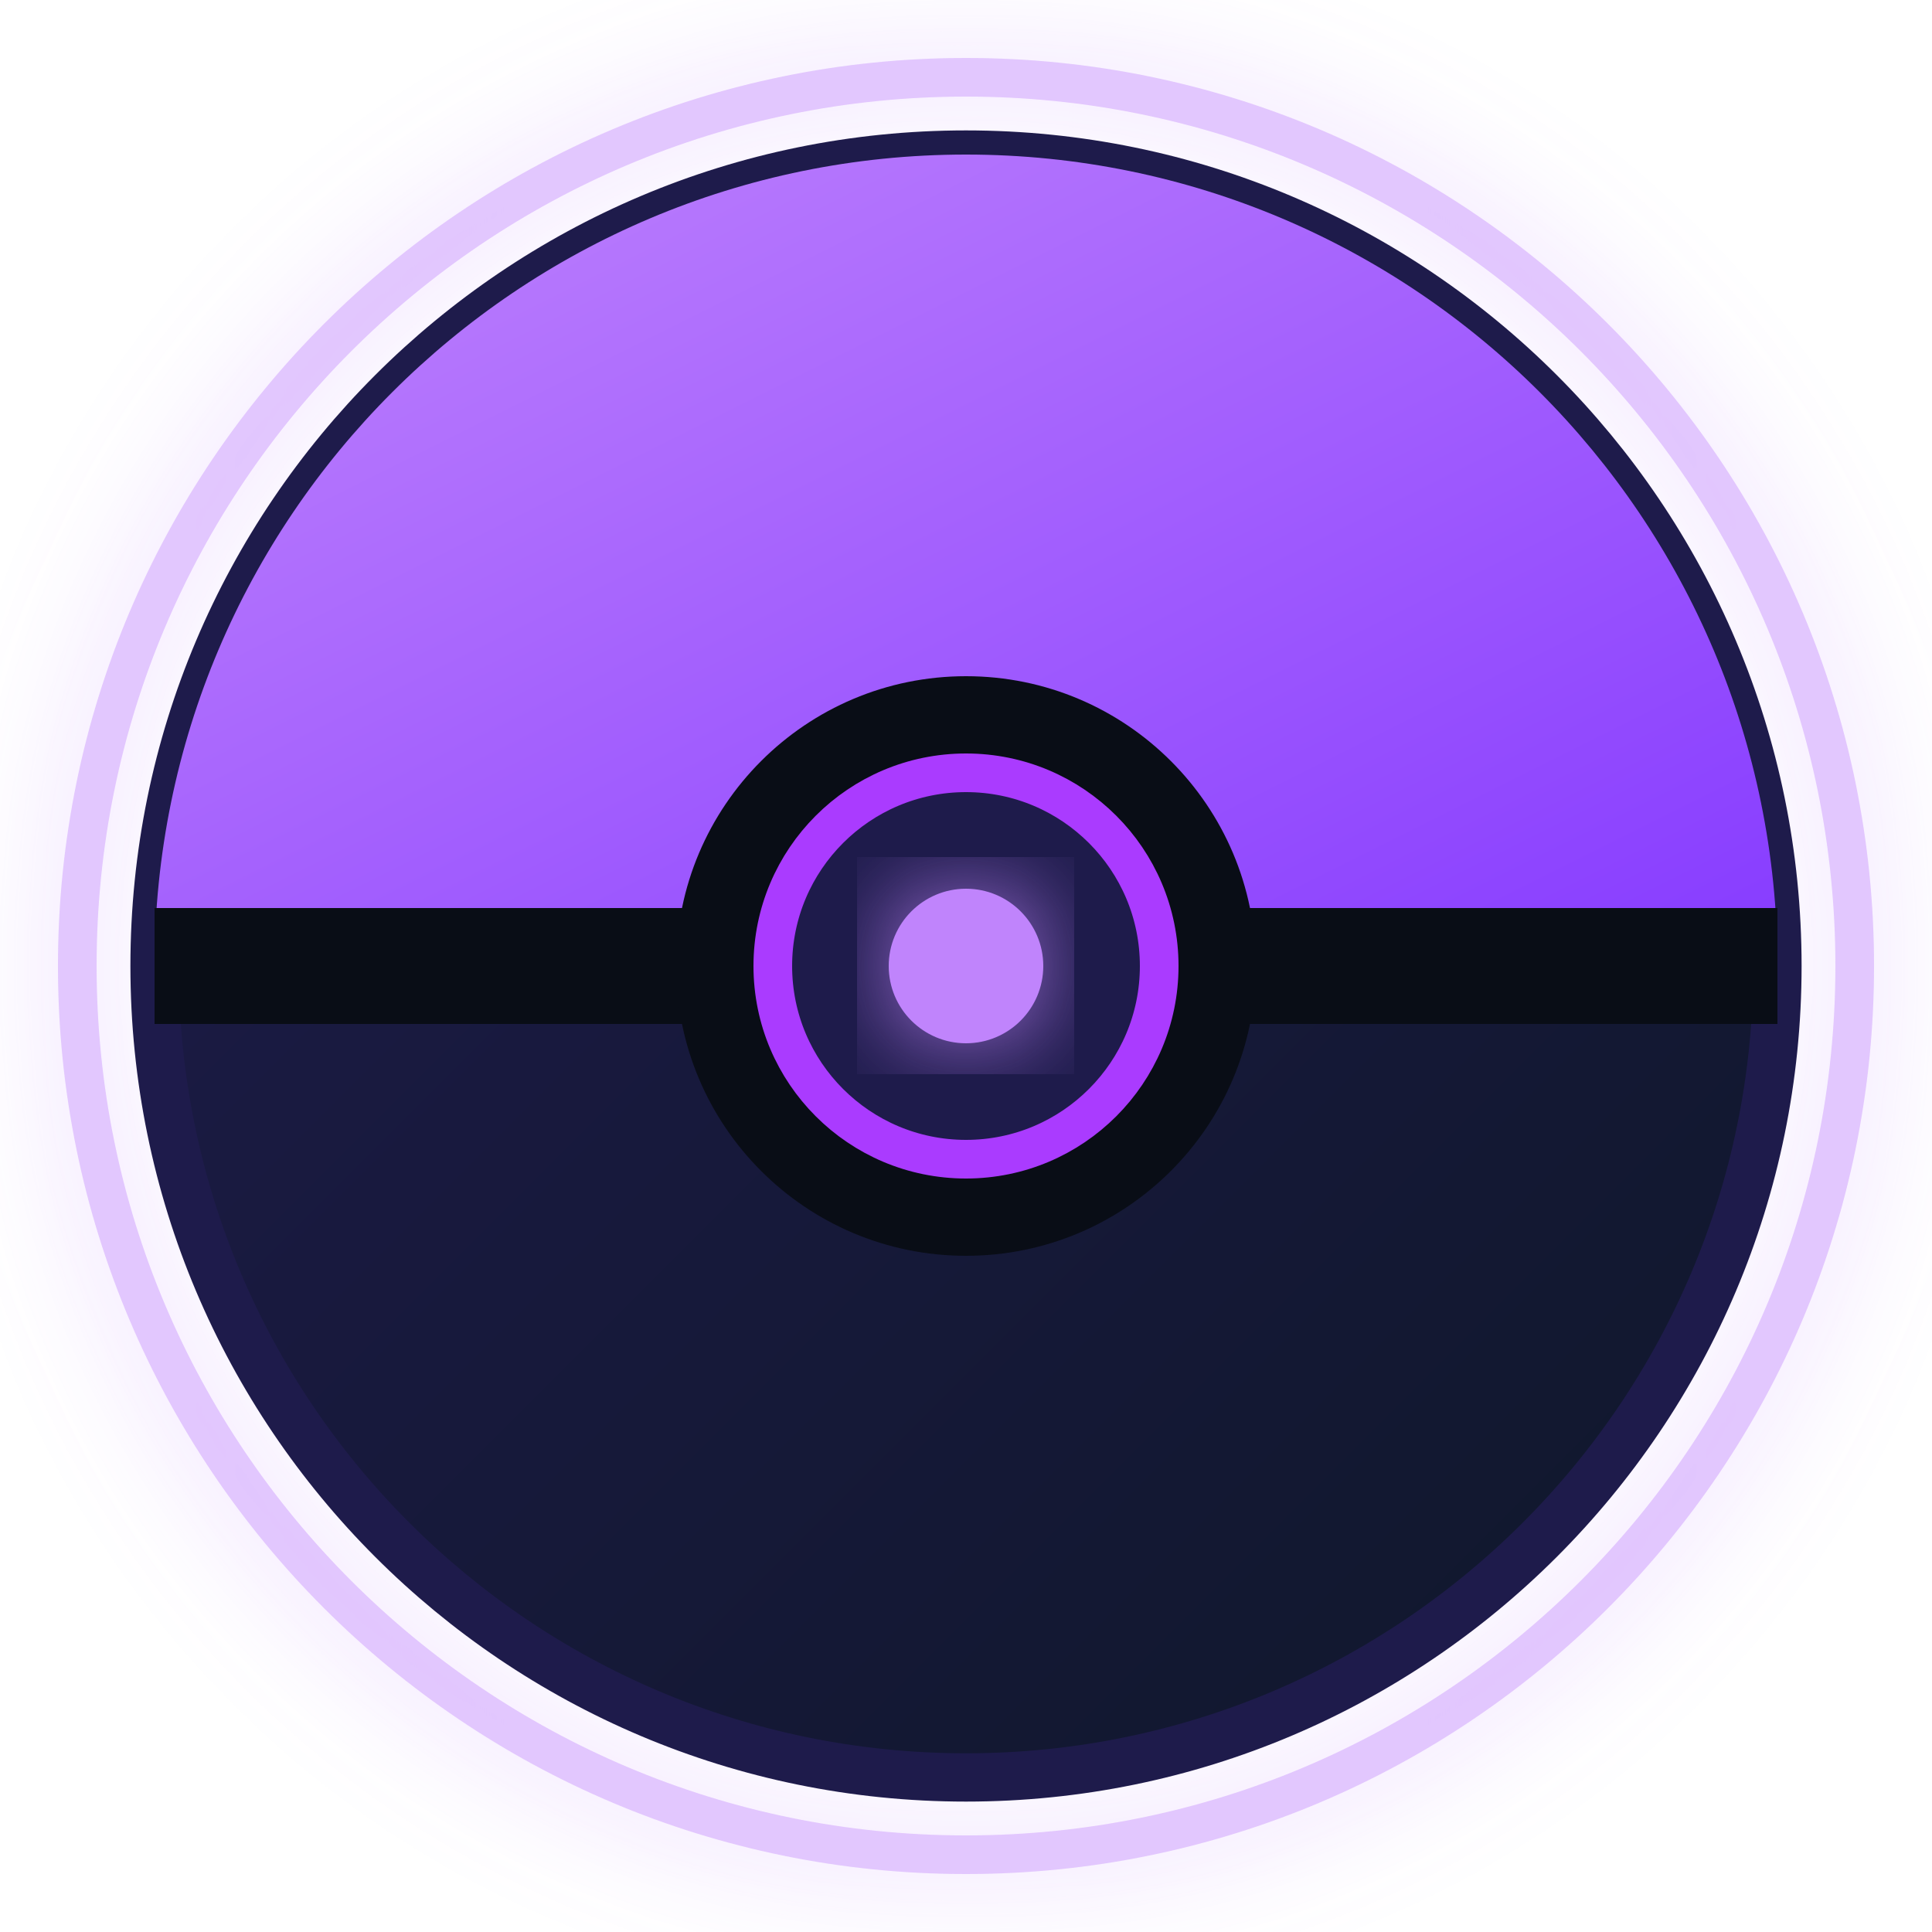
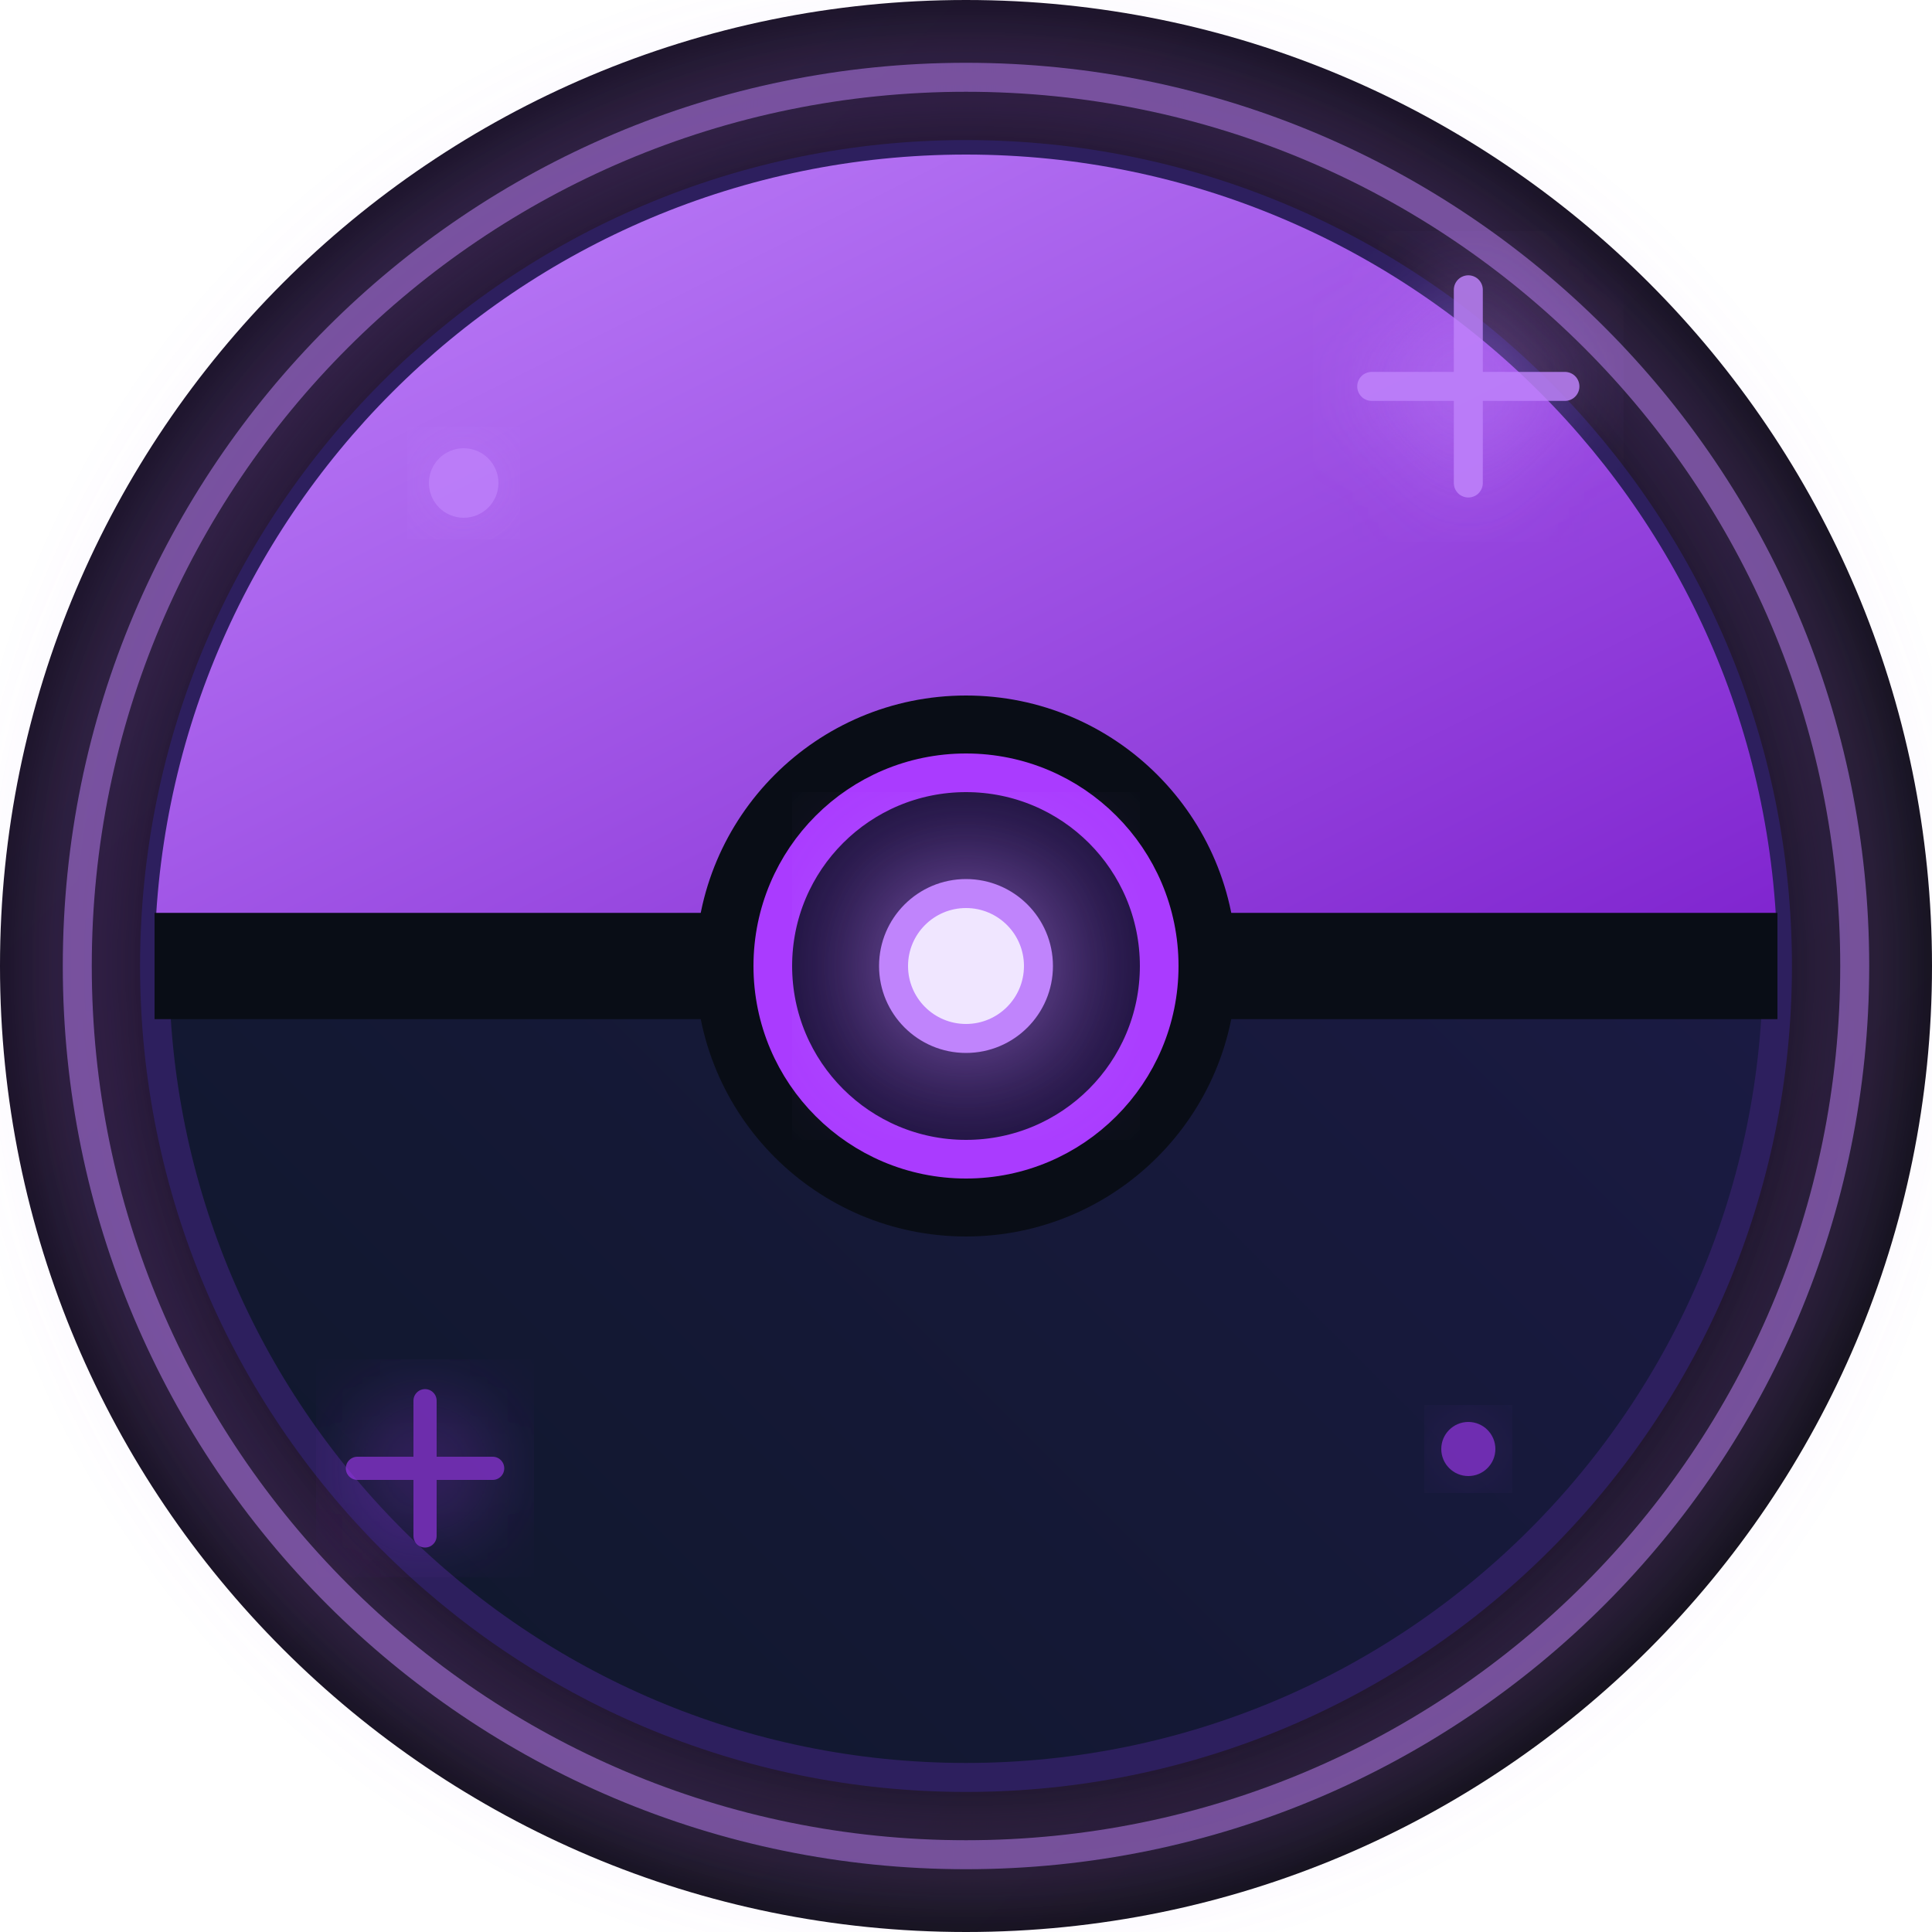
- <svg xmlns="http://www.w3.org/2000/svg" viewBox="0 0 100 100" width="192" height="192">
+ <svg xmlns="http://www.w3.org/2000/svg" viewBox="0 0 100 100" width="512" height="512">
  <defs>
+     <linearGradient id="bg-grad" x1="0%" y1="0%" x2="100%" y2="100%">
+       <stop offset="0%" stop-color="#1a1228" />
+       <stop offset="100%" stop-color="#0f1015" />
+     </linearGradient>
    <linearGradient id="pokeball-top" x1="0%" y1="0%" x2="100%" y2="100%">
      <stop offset="0%" stop-color="#c084fc" />
-       <stop offset="100%" stop-color="#863bff" />
+       <stop offset="100%" stop-color="#7e22ce" />
    </linearGradient>
-     <linearGradient id="pokeball-bottom" x1="0%" y1="0%" x2="100%" y2="100%">
-       <stop offset="0%" stop-color="#1e1b4b" />
-       <stop offset="100%" stop-color="#0f172a" />
+     <linearGradient id="pokeball-bottom" x1="0%" y1="100%" x2="100%" y2="0%">
+       <stop offset="0%" stop-color="#0f172a" />
+       <stop offset="100%" stop-color="#1e1b4b" />
    </linearGradient>
-     <filter id="logo-glow" x="-20%" y="-20%" width="140%" height="140%">
-       <feGaussianBlur stdDeviation="3" result="blur" />
+     <radialGradient id="glow-outer" cx="50%" cy="50%" r="50%">
+       <stop offset="0%" stop-color="#aa3bff" stop-opacity="0.35" />
+       <stop offset="100%" stop-color="#aa3bff" stop-opacity="0" />
+     </radialGradient>
+     <filter id="glow-filter" x="-30%" y="-30%" width="160%" height="160%">
+       <feGaussianBlur stdDeviation="2.5" result="blur" />
      <feComposite in="SourceGraphic" in2="blur" operator="over" />
    </filter>
+     <filter id="strong-glow" x="-50%" y="-50%" width="200%" height="200%">
+       <feGaussianBlur stdDeviation="4" result="blur" />
+       <feComposite in="SourceGraphic" in2="blur" operator="over" />
+     </filter>
+     <clipPath id="ball-clip">
+       <circle cx="50" cy="50" r="42" />
+     </clipPath>
  </defs>
-   <circle cx="50" cy="50" r="46" stroke="#c084fc" stroke-width="2" stroke-opacity="0.4" fill="none" filter="url(#logo-glow)" />
-   <circle cx="50" cy="50" r="42" fill="url(#pokeball-bottom)" stroke="#1e1b4b" stroke-width="2.5" />
-   <path d="M 8,50 A 42,42 0 0,1 92,50 Z" fill="url(#pokeball-top)" />
-   <line x1="8" y1="50" x2="92" y2="50" stroke="#090d16" stroke-width="6" />
-   <circle cx="50" cy="50" r="15" fill="#090d16" />
-   <circle cx="50" cy="50" r="10" fill="#1e1b4b" stroke="#aa3bff" stroke-width="2" />
-   <circle cx="50" cy="50" r="4" fill="#c084fc" filter="url(#logo-glow)" />
+   <circle cx="50" cy="50" r="50" fill="url(#bg-grad)" />
+   <circle cx="50" cy="50" r="50" fill="url(#glow-outer)" />
+   <circle cx="50" cy="50" r="46" stroke="#c084fc" stroke-width="1.5" stroke-opacity="0.5" fill="none" filter="url(#glow-filter)" />
+   <circle cx="50" cy="50" r="42" fill="url(#pokeball-bottom)" stroke="#2d1f5e" stroke-width="1.5" />
+   <g clip-path="url(#ball-clip)">
+     <path d="M 8,50 A 42,42 0 0,1 92,50 Z" fill="url(#pokeball-top)" />
+   </g>
+   <line x1="8" y1="50" x2="92" y2="50" stroke="#090d16" stroke-width="5.5" />
+   <circle cx="50" cy="50" r="14" fill="#090d16" />
+   <circle cx="50" cy="50" r="10" fill="#1a0f3a" stroke="#aa3bff" stroke-width="2" />
+   <circle cx="50" cy="50" r="4.5" fill="#c084fc" filter="url(#strong-glow)" />
+   <circle cx="50" cy="50" r="3" fill="#f0e6ff" />
+   <g transform="translate(76,20)" opacity="0.85" filter="url(#glow-filter)">
+     <line x1="0" y1="-5" x2="0" y2="5" stroke="#c084fc" stroke-width="1.5" stroke-linecap="round" />
+     <line x1="-5" y1="0" x2="5" y2="0" stroke="#c084fc" stroke-width="1.5" stroke-linecap="round" />
+   </g>
+   <g transform="translate(22,76)" opacity="0.6" filter="url(#glow-filter)">
+     <line x1="0" y1="-3.5" x2="0" y2="3.5" stroke="#aa3bff" stroke-width="1.2" stroke-linecap="round" />
+     <line x1="-3.5" y1="0" x2="3.5" y2="0" stroke="#aa3bff" stroke-width="1.2" stroke-linecap="round" />
+   </g>
+   <circle cx="24" cy="25" r="1.8" fill="#c084fc" opacity="0.7" filter="url(#glow-filter)" />
+   <circle cx="76" cy="75" r="1.4" fill="#aa3bff" opacity="0.6" filter="url(#glow-filter)" />
</svg>
